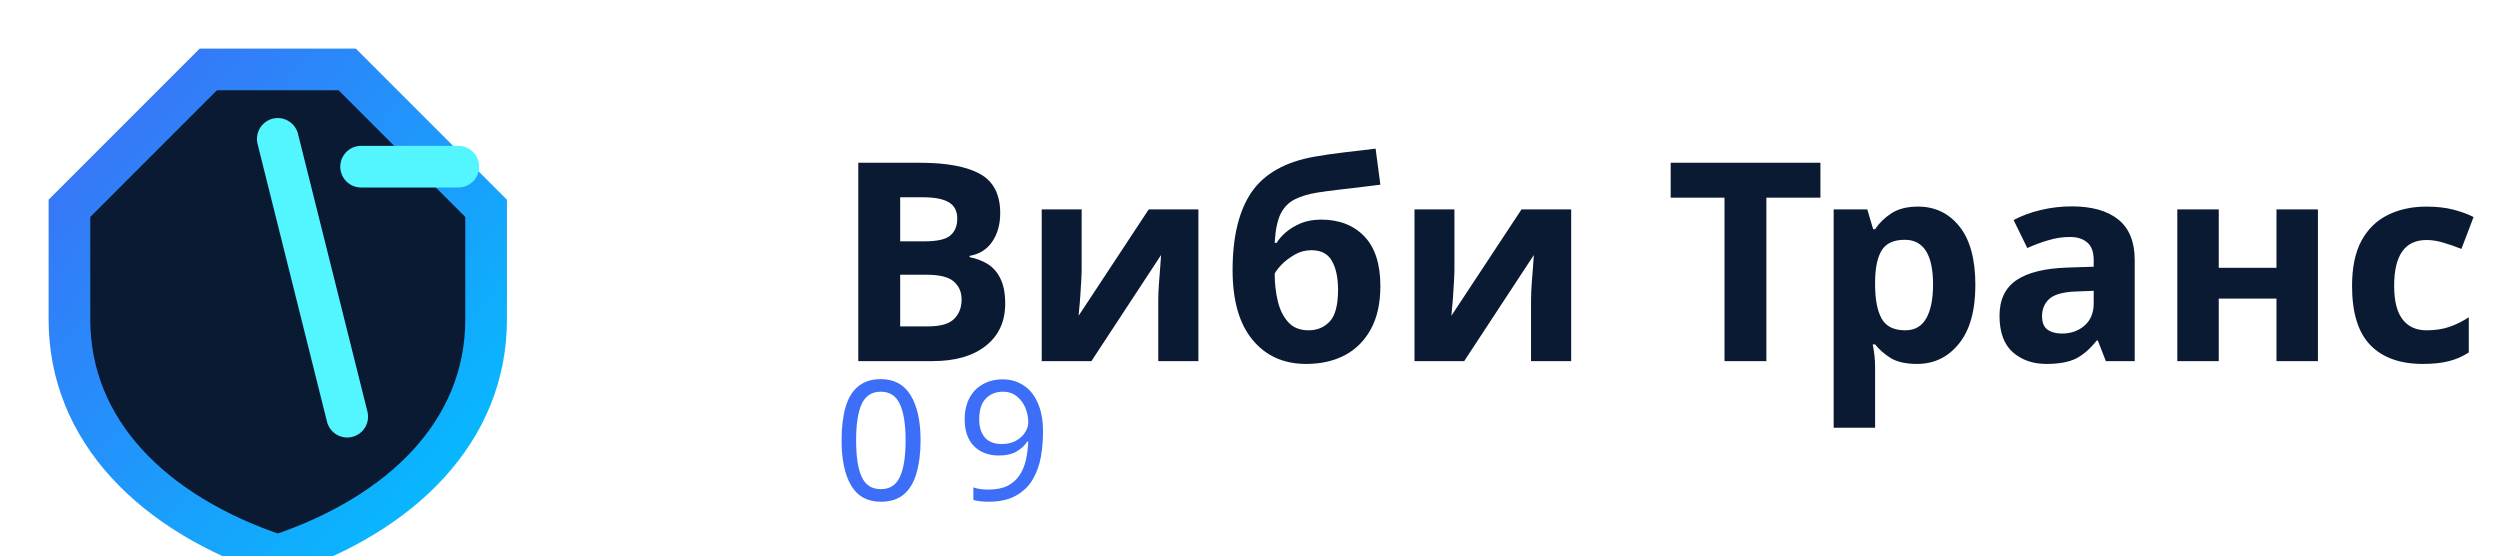
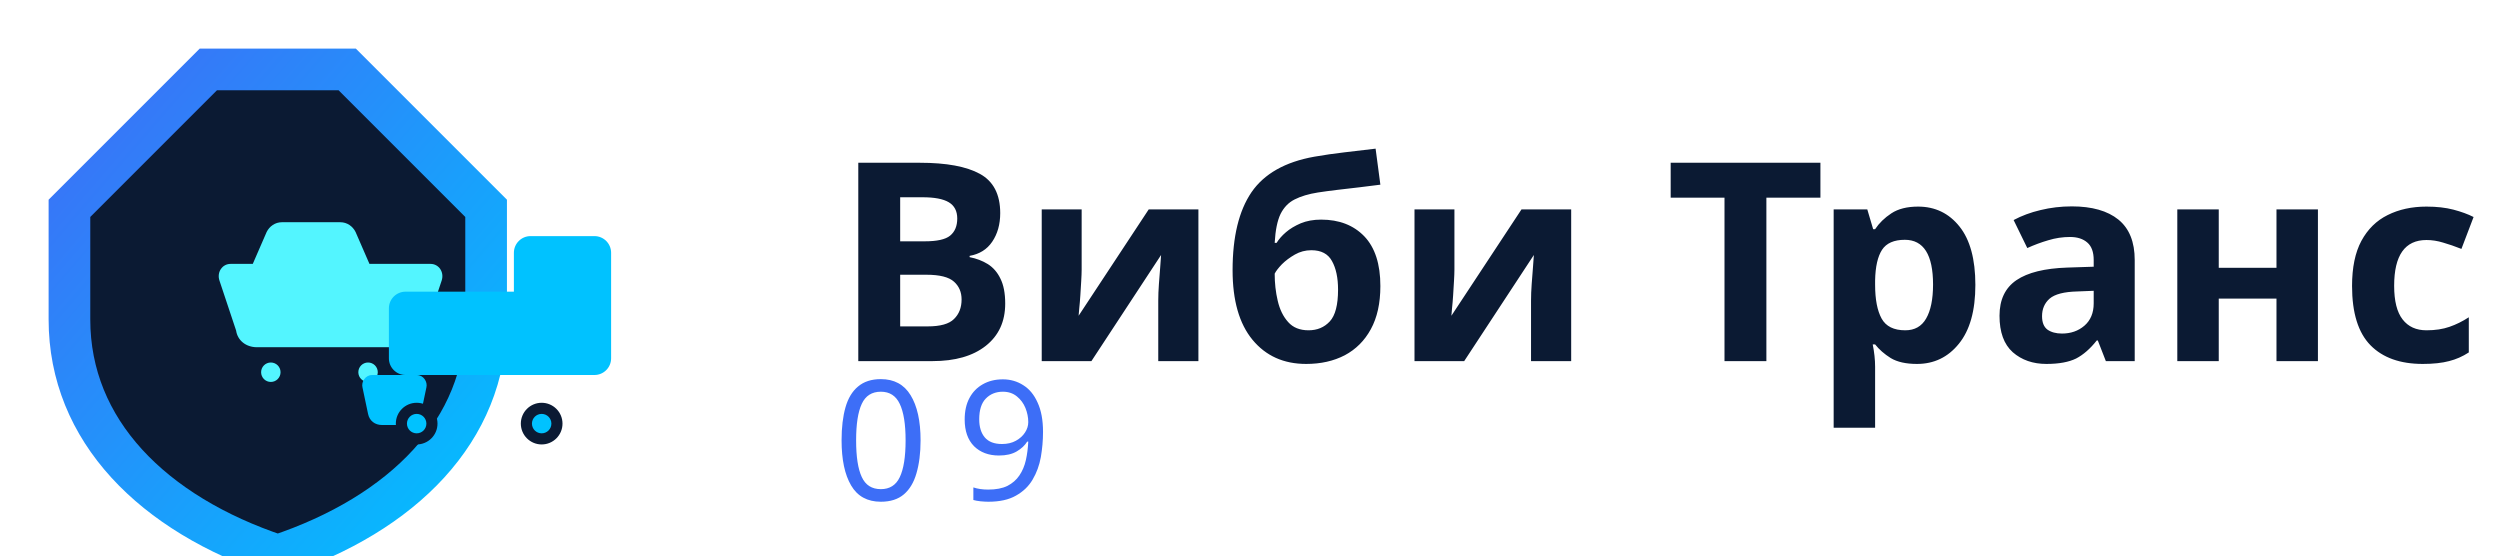
<svg xmlns="http://www.w3.org/2000/svg" viewBox="0 0 180 40" role="img" aria-labelledby="title desc">
  <defs>
    <linearGradient id="grad" x1="0%" y1="0%" x2="100%" y2="100%">
      <stop offset="0%" stop-color="#3d6ef7" />
      <stop offset="100%" stop-color="#00c2ff" />
    </linearGradient>
  </defs>
-   <g fill="none" stroke-width="3" stroke="url(#grad)">
-     <path d="M15 5 h10 l10 10 v8 c0 8-6 14-15 17-9-3-15-9-15-17v-8z" fill="#0b1a33" stroke="url(#grad)" />
-     <path d="M20 10 l5 20" stroke="#53f5ff" stroke-linecap="round" />
-     <path d="M26 12 h7" stroke="#53f5ff" stroke-linecap="round" />
+   <g stroke-width="3" stroke="url(#grad)">
+     <path d="M15 5h10l10 10v8c0 8-6 14-15 17-9-3-15-9-15-17v-8z" fill="#0b1a33" />
+   </g>
+   <g fill="#53f5ff" stroke="none" transform="translate(16 13)">
+     <path d="M1 12h12c.8 0 1.4-.5 1.6-1.2l1.2-3.6c.2-.6-.2-1.2-.8-1.2h-4.4l-1-2.3c-.2-.4-.6-.7-1.1-.7H4.3c-.5 0-.9.3-1.1.7l-1 2.3H.6c-.6 0-1 .6-.8 1.2l1.2 3.6C1.1 11.5 1.7 12 2.5 12z" />
+     <circle cx="3.5" cy="13.8" r="1.4" fill="#0b1a33" />
+     <circle cx="10.5" cy="13.8" r="1.4" fill="#0b1a33" />
+     <circle cx="3.5" cy="13.8" r=".7" fill="#53f5ff" />
+     <circle cx="10.5" cy="13.8" r=".7" fill="#53f5ff" />
+   </g>
+   <g fill="#00c2ff" stroke="none" transform="translate(27 15)">
+     <rect x="1" y="6" width="13" height="6" rx="1.2" />
+     <rect x="10" y="2" width="7" height="10" rx="1.2" />
+     <path d="M1 12h-1.2c-.5 0-.8.5-.7.9l.4 1.9c.1.5.5.8 1 .8h1.8c.5 0 .9-.3 1-.8l.4-1.9c.1-.4-.2-.9-.7-.9H2z" />
+     <circle cx="3" cy="15.5" r="1.5" fill="#0b1a33" />
+     <circle cx="12" cy="15.5" r="1.5" fill="#0b1a33" />
+     <circle cx="3" cy="15.5" r=".7" fill="#00c2ff" />
+     <circle cx="12" cy="15.5" r=".7" fill="#00c2ff" />
  </g>
  <text x="60" y="26" font-family="'Manrope', 'Segoe UI', sans-serif" font-size="20" fill="#0b1a33" font-weight="700">Виби Транс</text>
  <text x="60" y="36" font-family="'Manrope', 'Segoe UI', sans-serif" font-size="12" fill="#3d6ef7" letter-spacing="2">09</text>
</svg>
